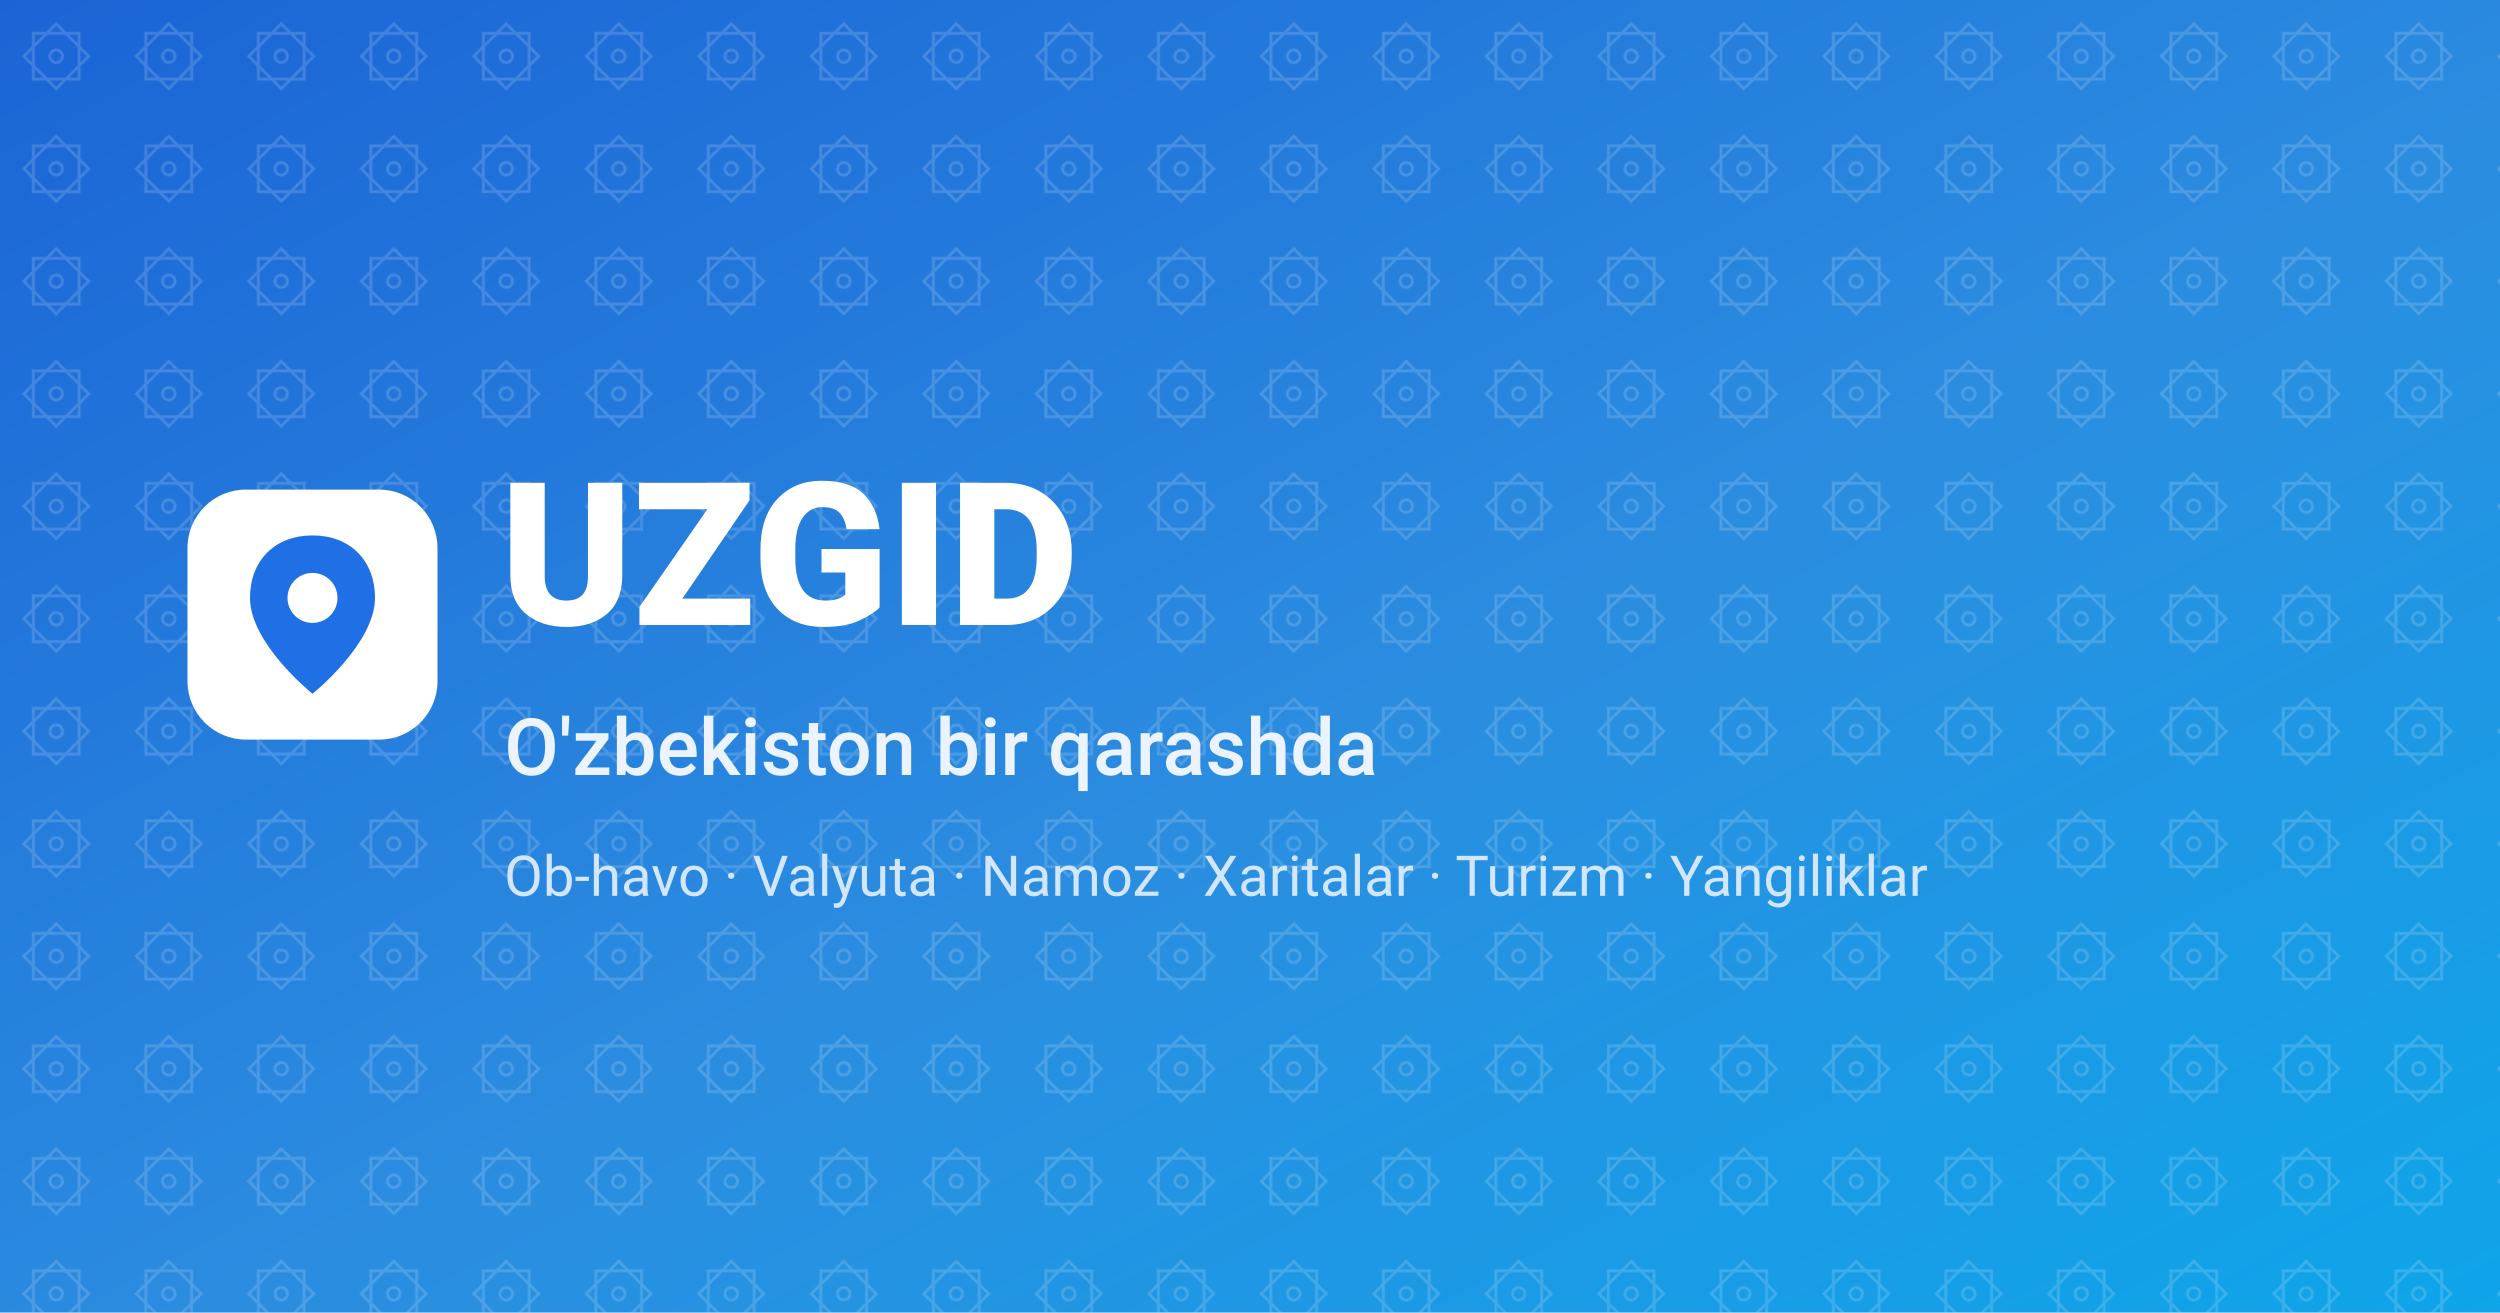
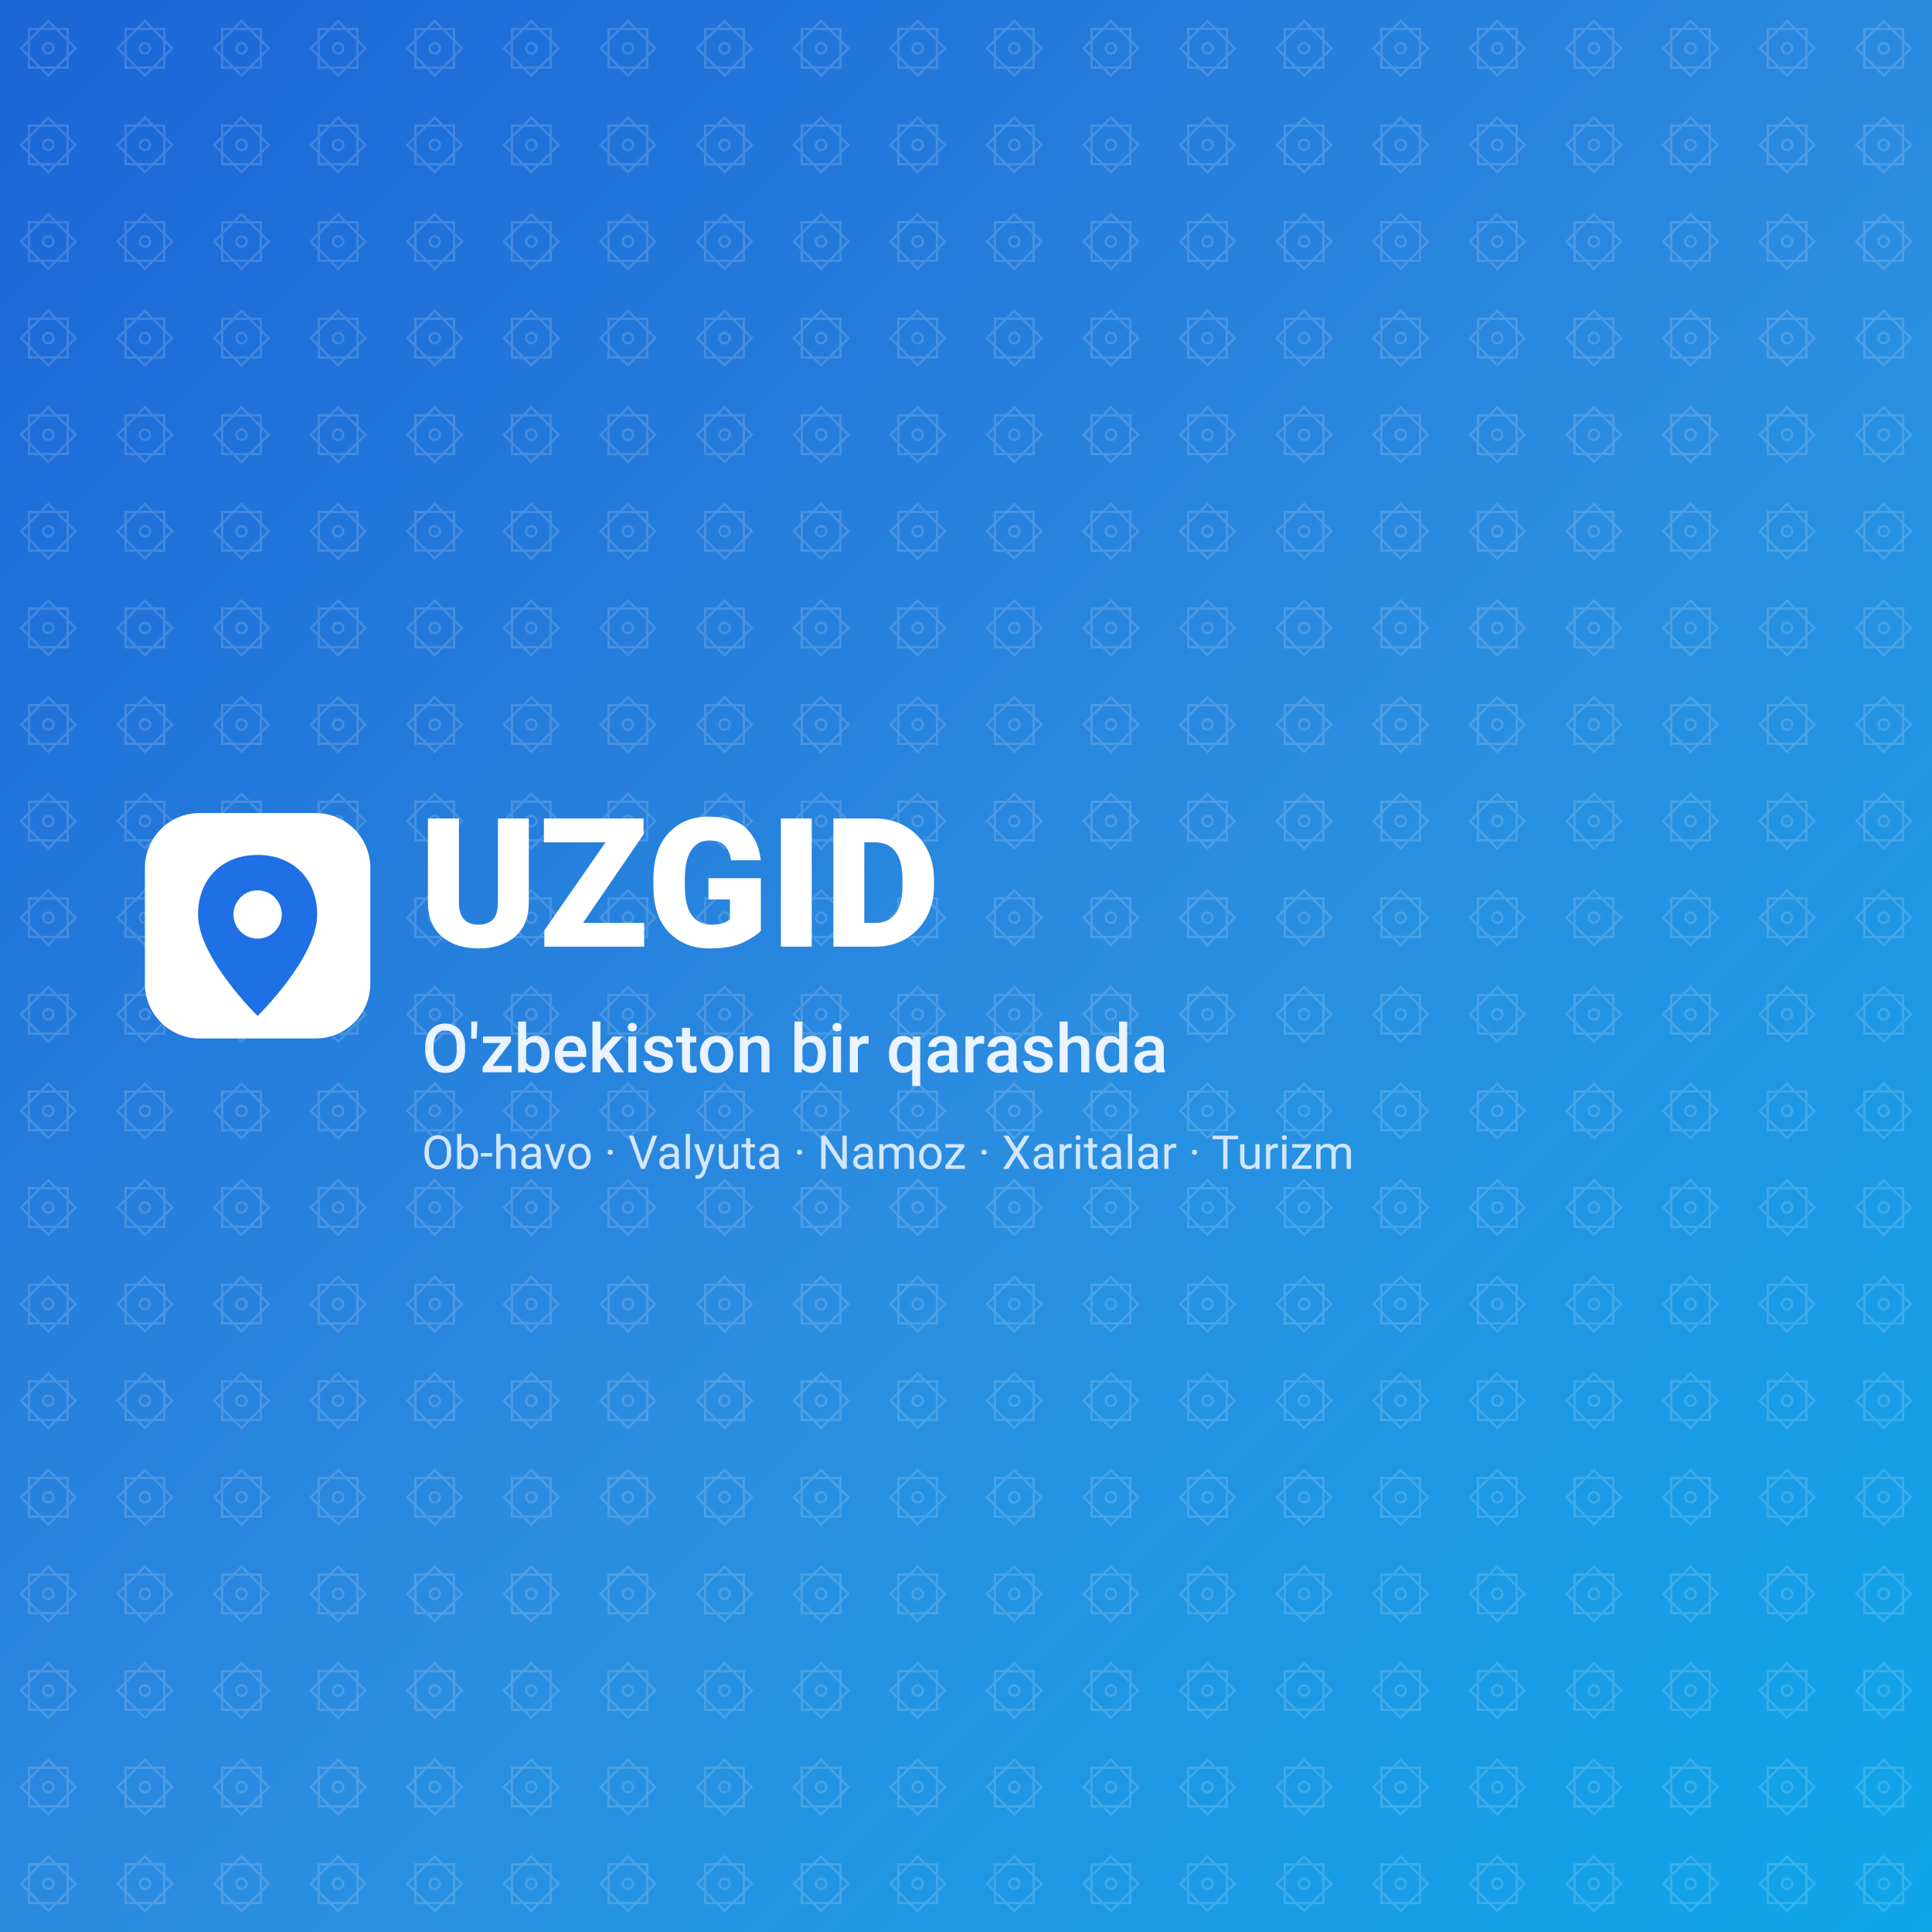
- <svg xmlns="http://www.w3.org/2000/svg" width="1200" height="630" viewBox="0 0 1200 630">
+ <svg xmlns="http://www.w3.org/2000/svg" width="1200" height="1200" viewBox="0 0 1200 1200">
  <defs>
    <linearGradient id="g" x1="0" y1="0" x2="1" y2="1">
      <stop offset="0" stop-color="#1b64d6" />
      <stop offset=".55" stop-color="#2b8de0" />
      <stop offset="1" stop-color="#0ea5e9" />
    </linearGradient>
-     <pattern id="orn" width="54" height="54" patternUnits="userSpaceOnUse">
-       <g fill="none" stroke="#ffffff" stroke-width="1.4" opacity="0.16">
-         <rect x="16" y="16" width="22" height="22" />
-         <rect x="16" y="16" width="22" height="22" transform="rotate(45 27 27)" />
-         <circle cx="27" cy="27" r="3" />
+     <pattern id="orn" width="60" height="60" patternUnits="userSpaceOnUse">
+       <g fill="none" stroke="#ffffff" stroke-width="1.5" opacity="0.15">
+         <rect x="18" y="18" width="24" height="24" />
+         <rect x="18" y="18" width="24" height="24" transform="rotate(45 30 30)" />
+         <circle cx="30" cy="30" r="3.2" />
      </g>
    </pattern>
  </defs>
-   <rect width="1200" height="630" fill="url(#g)" />
-   <rect width="1200" height="630" fill="url(#orn)" />
-   <g transform="translate(90,235)">
-     <rect x="0" y="0" width="120" height="120" rx="28" fill="#ffffff" />
-     <path d="M60 22c-18 0-30 12-30 30 0 22 30 46 30 46s30-24 30-46c0-18-12-30-30-30z" fill="#1f6fe5" />
-     <circle cx="60" cy="52" r="12" fill="#ffffff" />
+   <rect width="1200" height="1200" fill="url(#g)" />
+   <rect width="1200" height="1200" fill="url(#orn)" />
+   <g transform="translate(90,505)">
+     <rect x="0" y="0" width="140" height="140" rx="34" fill="#ffffff" />
+     <path d="M70 26c-22 0-37 15-37 37 0 27 37 63 37 63s37-36 37-63c0-22-15-37-37-37z" fill="#1f6fe5" />
+     <circle cx="70" cy="63" r="15" fill="#ffffff" />
  </g>
-   <text x="240" y="300" font-family="-apple-system,Segoe UI,Roboto,sans-serif" font-size="96" font-weight="800" fill="#ffffff">UZGID</text>
-   <text x="242" y="372" font-family="-apple-system,Segoe UI,Roboto,sans-serif" font-size="38" font-weight="500" fill="#eaf3ff">O'zbekiston bir qarashda</text>
-   <text x="242" y="430" font-family="-apple-system,Segoe UI,Roboto,sans-serif" font-size="27" fill="#d3e6ff">Ob-havo · Valyuta · Namoz · Xaritalar · Turizm · Yangiliklar</text>
+   <text x="260" y="588" font-family="-apple-system,Segoe UI,Roboto,sans-serif" font-size="112" font-weight="800" fill="#ffffff">UZGID</text>
+   <text x="262" y="666" font-family="-apple-system,Segoe UI,Roboto,sans-serif" font-size="42" font-weight="500" fill="#eaf3ff">O'zbekiston bir qarashda</text>
+   <text x="262" y="726" font-family="-apple-system,Segoe UI,Roboto,sans-serif" font-size="29" fill="#d3e6ff">Ob-havo · Valyuta · Namoz · Xaritalar · Turizm</text>
</svg>
